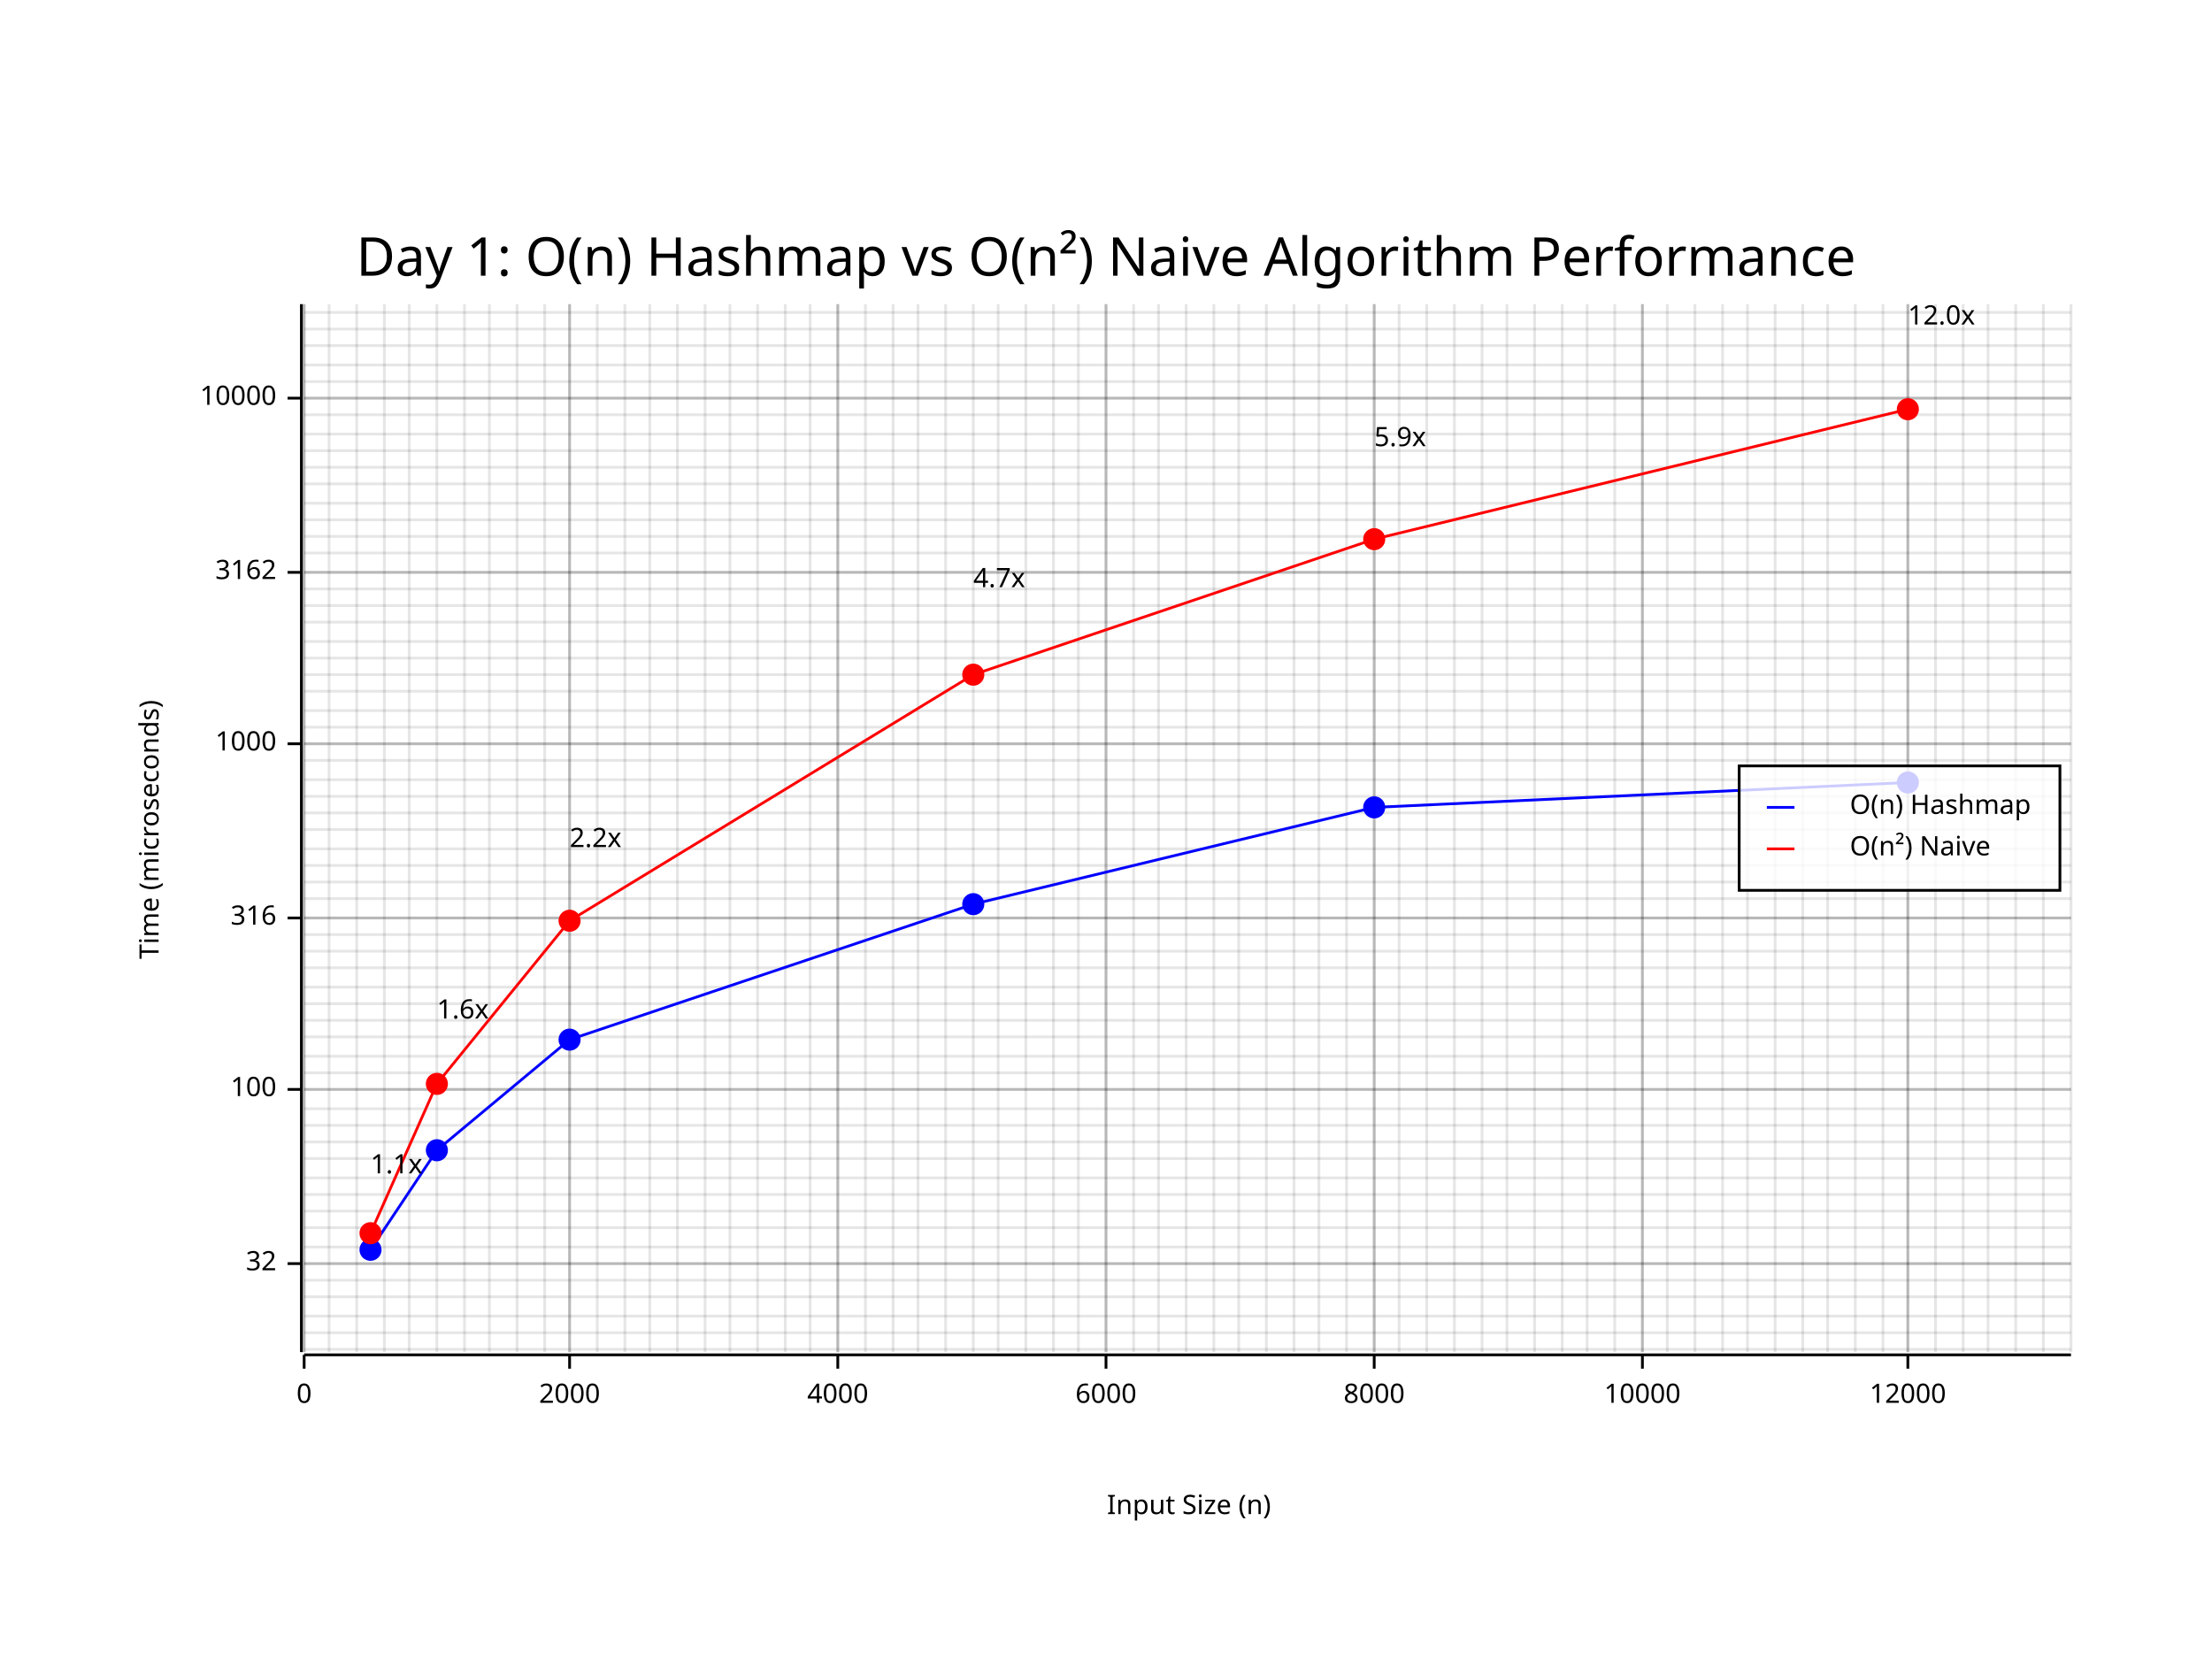
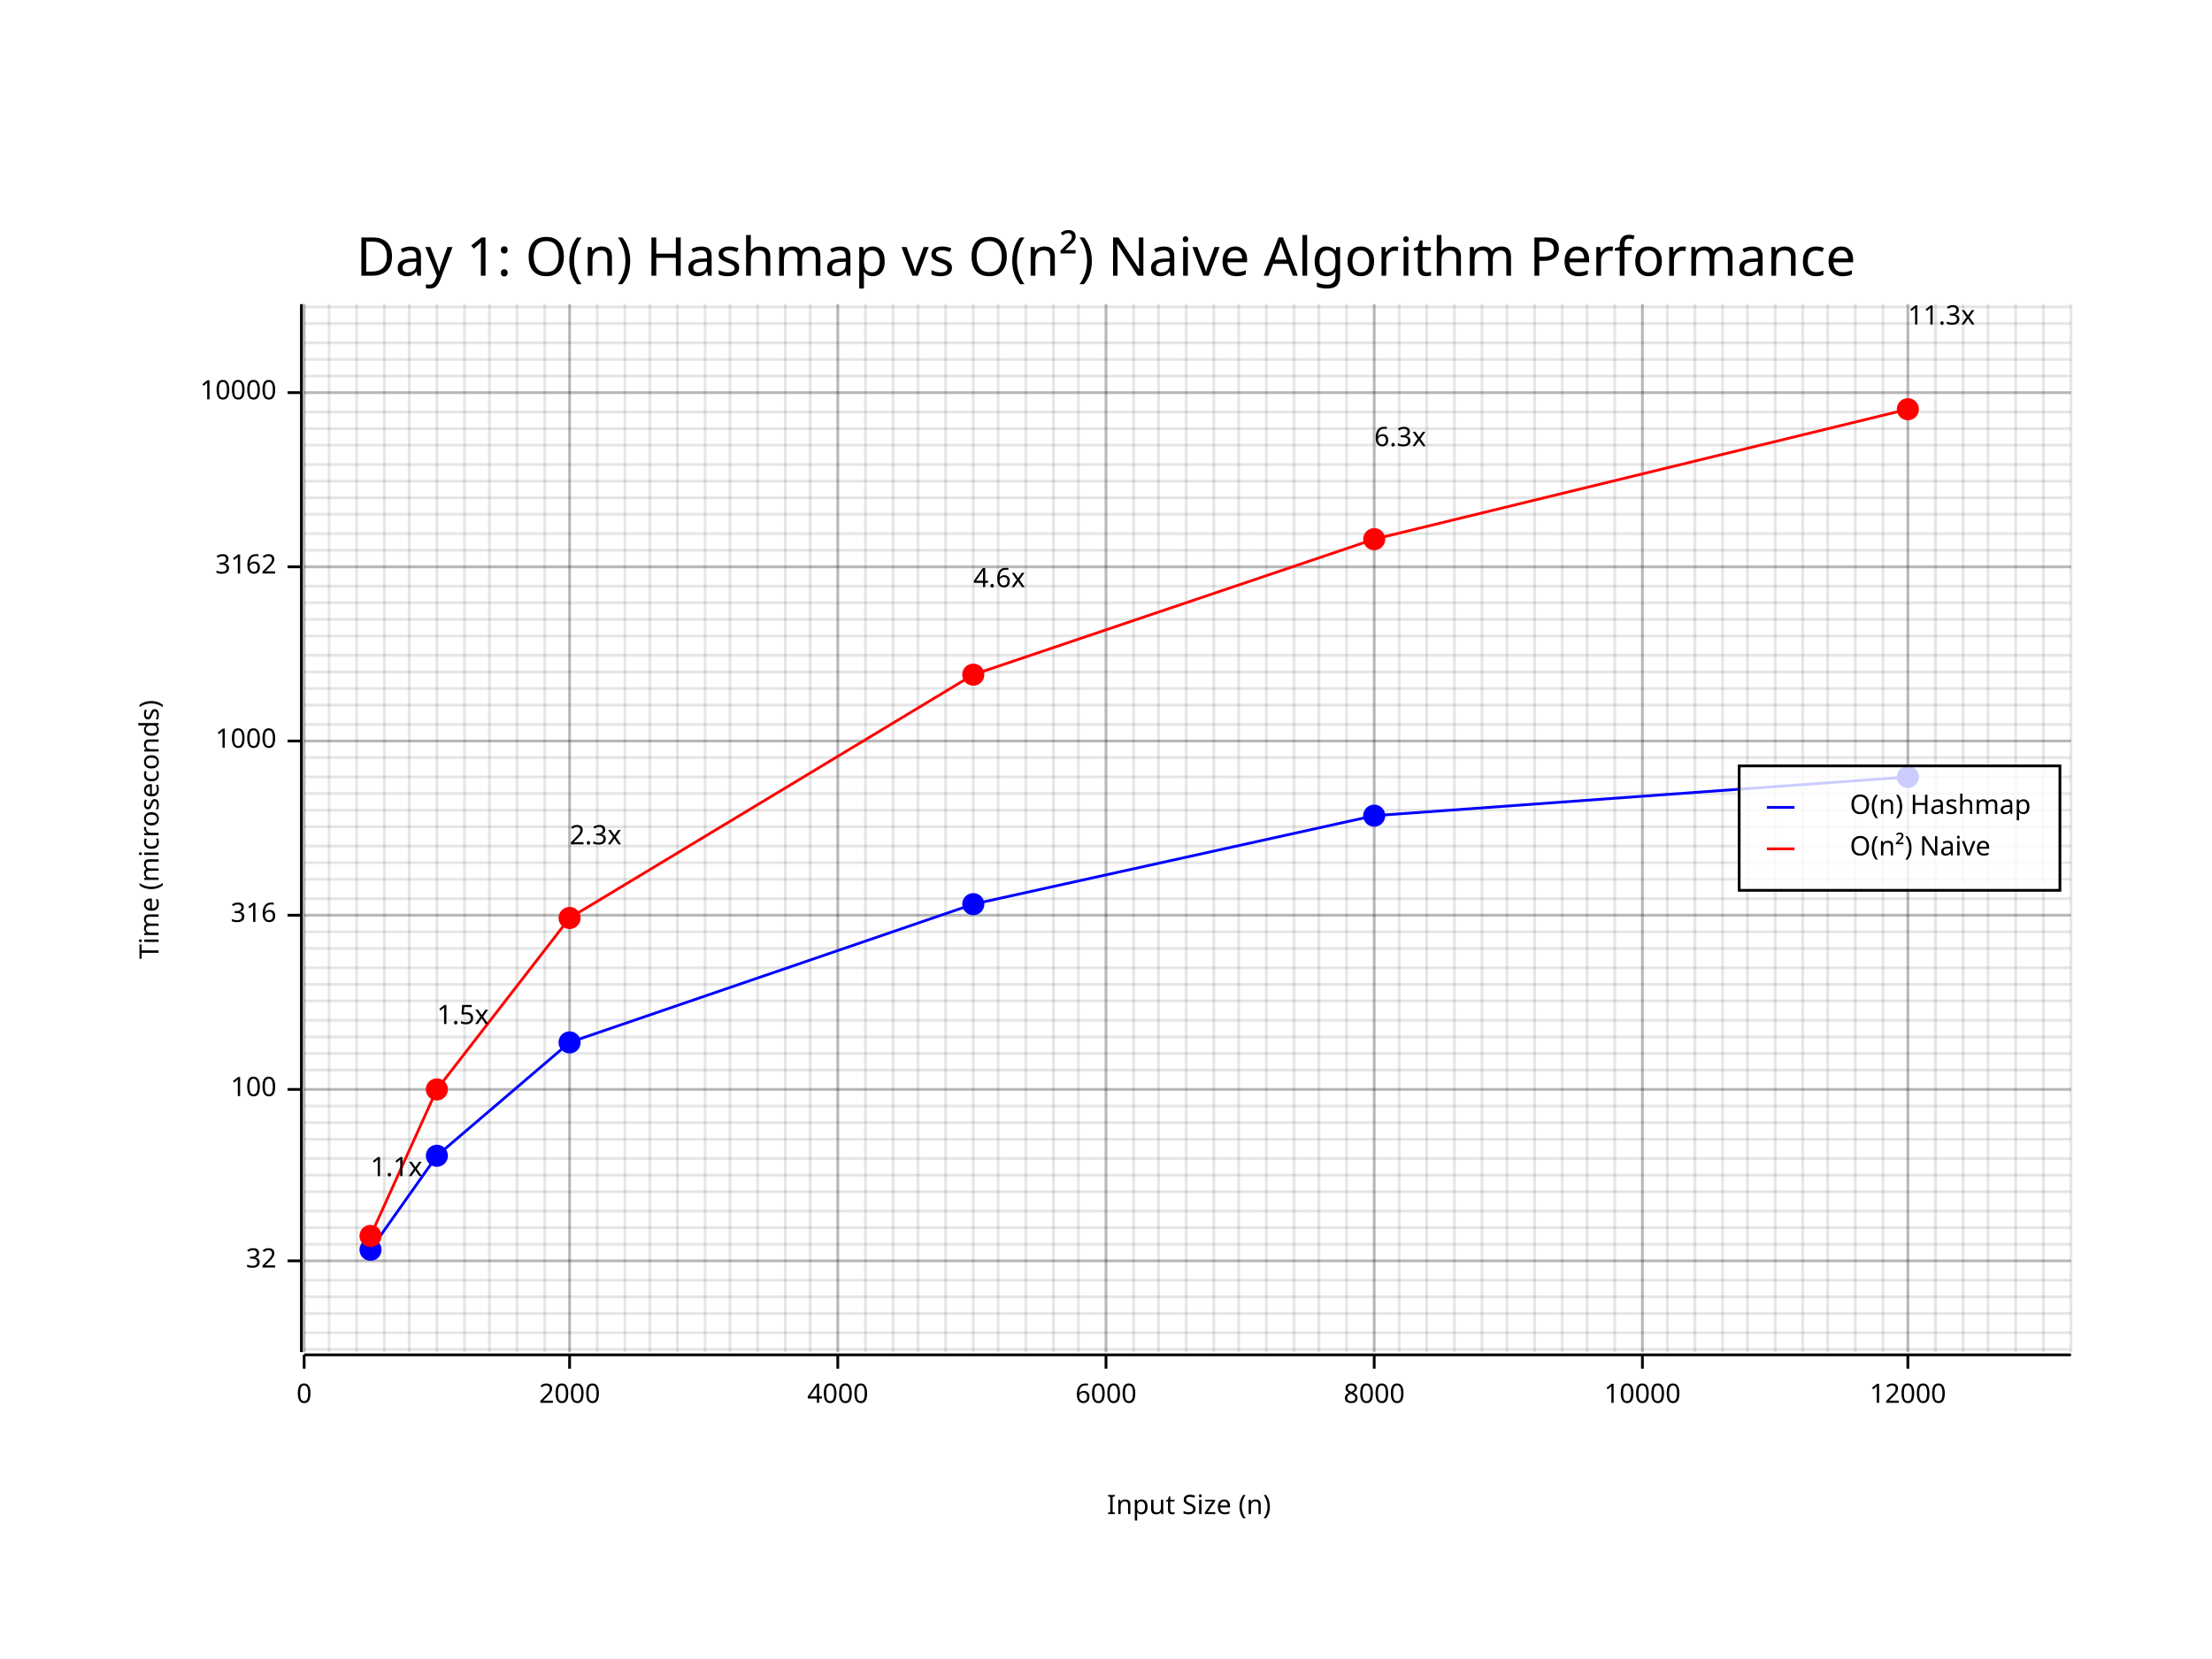
<svg xmlns="http://www.w3.org/2000/svg" width="800" height="600" viewBox="0 0 800 600">
  <rect x="0" y="0" width="800" height="600" opacity="1" fill="#FFFFFF" stroke="none" />
  <text x="400" y="85" dy="0.76em" text-anchor="middle" font-family="sans-serif" font-size="19.355" opacity="1" fill="#000000">
Day 1: O(n) Hashmap vs O(n²) Naive Algorithm Performance
</text>
  <line opacity="0.1" stroke="#000000" stroke-width="1" x1="110" y1="489" x2="110" y2="110" />
  <line opacity="0.1" stroke="#000000" stroke-width="1" x1="119" y1="489" x2="119" y2="110" />
  <line opacity="0.1" stroke="#000000" stroke-width="1" x1="129" y1="489" x2="129" y2="110" />
  <line opacity="0.1" stroke="#000000" stroke-width="1" x1="139" y1="489" x2="139" y2="110" />
  <line opacity="0.1" stroke="#000000" stroke-width="1" x1="148" y1="489" x2="148" y2="110" />
  <line opacity="0.1" stroke="#000000" stroke-width="1" x1="158" y1="489" x2="158" y2="110" />
  <line opacity="0.1" stroke="#000000" stroke-width="1" x1="168" y1="489" x2="168" y2="110" />
  <line opacity="0.1" stroke="#000000" stroke-width="1" x1="177" y1="489" x2="177" y2="110" />
  <line opacity="0.1" stroke="#000000" stroke-width="1" x1="187" y1="489" x2="187" y2="110" />
  <line opacity="0.1" stroke="#000000" stroke-width="1" x1="197" y1="489" x2="197" y2="110" />
  <line opacity="0.1" stroke="#000000" stroke-width="1" x1="206" y1="489" x2="206" y2="110" />
  <line opacity="0.1" stroke="#000000" stroke-width="1" x1="216" y1="489" x2="216" y2="110" />
  <line opacity="0.1" stroke="#000000" stroke-width="1" x1="226" y1="489" x2="226" y2="110" />
  <line opacity="0.1" stroke="#000000" stroke-width="1" x1="235" y1="489" x2="235" y2="110" />
  <line opacity="0.1" stroke="#000000" stroke-width="1" x1="245" y1="489" x2="245" y2="110" />
  <line opacity="0.1" stroke="#000000" stroke-width="1" x1="255" y1="489" x2="255" y2="110" />
  <line opacity="0.1" stroke="#000000" stroke-width="1" x1="264" y1="489" x2="264" y2="110" />
  <line opacity="0.1" stroke="#000000" stroke-width="1" x1="274" y1="489" x2="274" y2="110" />
  <line opacity="0.1" stroke="#000000" stroke-width="1" x1="284" y1="489" x2="284" y2="110" />
  <line opacity="0.1" stroke="#000000" stroke-width="1" x1="293" y1="489" x2="293" y2="110" />
  <line opacity="0.1" stroke="#000000" stroke-width="1" x1="303" y1="489" x2="303" y2="110" />
  <line opacity="0.1" stroke="#000000" stroke-width="1" x1="313" y1="489" x2="313" y2="110" />
  <line opacity="0.1" stroke="#000000" stroke-width="1" x1="323" y1="489" x2="323" y2="110" />
  <line opacity="0.1" stroke="#000000" stroke-width="1" x1="332" y1="489" x2="332" y2="110" />
  <line opacity="0.1" stroke="#000000" stroke-width="1" x1="342" y1="489" x2="342" y2="110" />
  <line opacity="0.1" stroke="#000000" stroke-width="1" x1="352" y1="489" x2="352" y2="110" />
  <line opacity="0.1" stroke="#000000" stroke-width="1" x1="361" y1="489" x2="361" y2="110" />
  <line opacity="0.1" stroke="#000000" stroke-width="1" x1="371" y1="489" x2="371" y2="110" />
  <line opacity="0.1" stroke="#000000" stroke-width="1" x1="381" y1="489" x2="381" y2="110" />
  <line opacity="0.1" stroke="#000000" stroke-width="1" x1="390" y1="489" x2="390" y2="110" />
  <line opacity="0.1" stroke="#000000" stroke-width="1" x1="400" y1="489" x2="400" y2="110" />
  <line opacity="0.1" stroke="#000000" stroke-width="1" x1="410" y1="489" x2="410" y2="110" />
  <line opacity="0.1" stroke="#000000" stroke-width="1" x1="419" y1="489" x2="419" y2="110" />
  <line opacity="0.1" stroke="#000000" stroke-width="1" x1="429" y1="489" x2="429" y2="110" />
  <line opacity="0.1" stroke="#000000" stroke-width="1" x1="439" y1="489" x2="439" y2="110" />
  <line opacity="0.1" stroke="#000000" stroke-width="1" x1="448" y1="489" x2="448" y2="110" />
  <line opacity="0.1" stroke="#000000" stroke-width="1" x1="458" y1="489" x2="458" y2="110" />
  <line opacity="0.1" stroke="#000000" stroke-width="1" x1="468" y1="489" x2="468" y2="110" />
  <line opacity="0.1" stroke="#000000" stroke-width="1" x1="477" y1="489" x2="477" y2="110" />
  <line opacity="0.1" stroke="#000000" stroke-width="1" x1="487" y1="489" x2="487" y2="110" />
  <line opacity="0.1" stroke="#000000" stroke-width="1" x1="497" y1="489" x2="497" y2="110" />
  <line opacity="0.1" stroke="#000000" stroke-width="1" x1="506" y1="489" x2="506" y2="110" />
  <line opacity="0.1" stroke="#000000" stroke-width="1" x1="516" y1="489" x2="516" y2="110" />
  <line opacity="0.1" stroke="#000000" stroke-width="1" x1="526" y1="489" x2="526" y2="110" />
  <line opacity="0.1" stroke="#000000" stroke-width="1" x1="536" y1="489" x2="536" y2="110" />
  <line opacity="0.1" stroke="#000000" stroke-width="1" x1="545" y1="489" x2="545" y2="110" />
  <line opacity="0.1" stroke="#000000" stroke-width="1" x1="555" y1="489" x2="555" y2="110" />
  <line opacity="0.1" stroke="#000000" stroke-width="1" x1="565" y1="489" x2="565" y2="110" />
  <line opacity="0.1" stroke="#000000" stroke-width="1" x1="574" y1="489" x2="574" y2="110" />
  <line opacity="0.1" stroke="#000000" stroke-width="1" x1="584" y1="489" x2="584" y2="110" />
  <line opacity="0.1" stroke="#000000" stroke-width="1" x1="594" y1="489" x2="594" y2="110" />
  <line opacity="0.1" stroke="#000000" stroke-width="1" x1="603" y1="489" x2="603" y2="110" />
  <line opacity="0.1" stroke="#000000" stroke-width="1" x1="613" y1="489" x2="613" y2="110" />
  <line opacity="0.1" stroke="#000000" stroke-width="1" x1="623" y1="489" x2="623" y2="110" />
  <line opacity="0.1" stroke="#000000" stroke-width="1" x1="632" y1="489" x2="632" y2="110" />
  <line opacity="0.1" stroke="#000000" stroke-width="1" x1="642" y1="489" x2="642" y2="110" />
  <line opacity="0.1" stroke="#000000" stroke-width="1" x1="652" y1="489" x2="652" y2="110" />
  <line opacity="0.1" stroke="#000000" stroke-width="1" x1="661" y1="489" x2="661" y2="110" />
  <line opacity="0.1" stroke="#000000" stroke-width="1" x1="671" y1="489" x2="671" y2="110" />
  <line opacity="0.1" stroke="#000000" stroke-width="1" x1="681" y1="489" x2="681" y2="110" />
  <line opacity="0.1" stroke="#000000" stroke-width="1" x1="690" y1="489" x2="690" y2="110" />
  <line opacity="0.1" stroke="#000000" stroke-width="1" x1="700" y1="489" x2="700" y2="110" />
  <line opacity="0.1" stroke="#000000" stroke-width="1" x1="710" y1="489" x2="710" y2="110" />
  <line opacity="0.1" stroke="#000000" stroke-width="1" x1="719" y1="489" x2="719" y2="110" />
  <line opacity="0.1" stroke="#000000" stroke-width="1" x1="729" y1="489" x2="729" y2="110" />
  <line opacity="0.1" stroke="#000000" stroke-width="1" x1="739" y1="489" x2="739" y2="110" />
  <line opacity="0.1" stroke="#000000" stroke-width="1" x1="749" y1="489" x2="749" y2="110" />
  <line opacity="0.1" stroke="#000000" stroke-width="1" x1="110" y1="488" x2="749" y2="488" />
  <line opacity="0.1" stroke="#000000" stroke-width="1" x1="110" y1="482" x2="749" y2="482" />
-   <line opacity="0.1" stroke="#000000" stroke-width="1" x1="110" y1="476" x2="749" y2="476" />
+   <line opacity="0.1" stroke="#000000" stroke-width="1" x1="110" y1="475" x2="749" y2="475" />
  <line opacity="0.1" stroke="#000000" stroke-width="1" x1="110" y1="469" x2="749" y2="469" />
  <line opacity="0.1" stroke="#000000" stroke-width="1" x1="110" y1="463" x2="749" y2="463" />
-   <line opacity="0.1" stroke="#000000" stroke-width="1" x1="110" y1="457" x2="749" y2="457" />
-   <line opacity="0.1" stroke="#000000" stroke-width="1" x1="110" y1="451" x2="749" y2="451" />
+   <line opacity="0.1" stroke="#000000" stroke-width="1" x1="110" y1="456" x2="749" y2="456" />
+   <line opacity="0.1" stroke="#000000" stroke-width="1" x1="110" y1="450" x2="749" y2="450" />
  <line opacity="0.1" stroke="#000000" stroke-width="1" x1="110" y1="444" x2="749" y2="444" />
  <line opacity="0.1" stroke="#000000" stroke-width="1" x1="110" y1="438" x2="749" y2="438" />
-   <line opacity="0.1" stroke="#000000" stroke-width="1" x1="110" y1="432" x2="749" y2="432" />
-   <line opacity="0.1" stroke="#000000" stroke-width="1" x1="110" y1="426" x2="749" y2="426" />
+   <line opacity="0.1" stroke="#000000" stroke-width="1" x1="110" y1="431" x2="749" y2="431" />
+   <line opacity="0.1" stroke="#000000" stroke-width="1" x1="110" y1="425" x2="749" y2="425" />
  <line opacity="0.1" stroke="#000000" stroke-width="1" x1="110" y1="419" x2="749" y2="419" />
-   <line opacity="0.1" stroke="#000000" stroke-width="1" x1="110" y1="413" x2="749" y2="413" />
-   <line opacity="0.1" stroke="#000000" stroke-width="1" x1="110" y1="407" x2="749" y2="407" />
-   <line opacity="0.1" stroke="#000000" stroke-width="1" x1="110" y1="401" x2="749" y2="401" />
+   <line opacity="0.1" stroke="#000000" stroke-width="1" x1="110" y1="412" x2="749" y2="412" />
+   <line opacity="0.1" stroke="#000000" stroke-width="1" x1="110" y1="406" x2="749" y2="406" />
+   <line opacity="0.1" stroke="#000000" stroke-width="1" x1="110" y1="400" x2="749" y2="400" />
  <line opacity="0.1" stroke="#000000" stroke-width="1" x1="110" y1="394" x2="749" y2="394" />
-   <line opacity="0.1" stroke="#000000" stroke-width="1" x1="110" y1="388" x2="749" y2="388" />
-   <line opacity="0.1" stroke="#000000" stroke-width="1" x1="110" y1="382" x2="749" y2="382" />
+   <line opacity="0.1" stroke="#000000" stroke-width="1" x1="110" y1="387" x2="749" y2="387" />
+   <line opacity="0.1" stroke="#000000" stroke-width="1" x1="110" y1="381" x2="749" y2="381" />
  <line opacity="0.1" stroke="#000000" stroke-width="1" x1="110" y1="375" x2="749" y2="375" />
  <line opacity="0.1" stroke="#000000" stroke-width="1" x1="110" y1="369" x2="749" y2="369" />
-   <line opacity="0.1" stroke="#000000" stroke-width="1" x1="110" y1="363" x2="749" y2="363" />
-   <line opacity="0.1" stroke="#000000" stroke-width="1" x1="110" y1="357" x2="749" y2="357" />
+   <line opacity="0.1" stroke="#000000" stroke-width="1" x1="110" y1="362" x2="749" y2="362" />
+   <line opacity="0.1" stroke="#000000" stroke-width="1" x1="110" y1="356" x2="749" y2="356" />
  <line opacity="0.1" stroke="#000000" stroke-width="1" x1="110" y1="350" x2="749" y2="350" />
-   <line opacity="0.1" stroke="#000000" stroke-width="1" x1="110" y1="344" x2="749" y2="344" />
-   <line opacity="0.1" stroke="#000000" stroke-width="1" x1="110" y1="338" x2="749" y2="338" />
-   <line opacity="0.1" stroke="#000000" stroke-width="1" x1="110" y1="332" x2="749" y2="332" />
+   <line opacity="0.1" stroke="#000000" stroke-width="1" x1="110" y1="343" x2="749" y2="343" />
+   <line opacity="0.1" stroke="#000000" stroke-width="1" x1="110" y1="337" x2="749" y2="337" />
+   <line opacity="0.1" stroke="#000000" stroke-width="1" x1="110" y1="331" x2="749" y2="331" />
  <line opacity="0.1" stroke="#000000" stroke-width="1" x1="110" y1="325" x2="749" y2="325" />
-   <line opacity="0.1" stroke="#000000" stroke-width="1" x1="110" y1="319" x2="749" y2="319" />
-   <line opacity="0.1" stroke="#000000" stroke-width="1" x1="110" y1="313" x2="749" y2="313" />
-   <line opacity="0.1" stroke="#000000" stroke-width="1" x1="110" y1="307" x2="749" y2="307" />
-   <line opacity="0.1" stroke="#000000" stroke-width="1" x1="110" y1="300" x2="749" y2="300" />
-   <line opacity="0.1" stroke="#000000" stroke-width="1" x1="110" y1="294" x2="749" y2="294" />
-   <line opacity="0.1" stroke="#000000" stroke-width="1" x1="110" y1="288" x2="749" y2="288" />
-   <line opacity="0.1" stroke="#000000" stroke-width="1" x1="110" y1="282" x2="749" y2="282" />
-   <line opacity="0.1" stroke="#000000" stroke-width="1" x1="110" y1="275" x2="749" y2="275" />
-   <line opacity="0.1" stroke="#000000" stroke-width="1" x1="110" y1="269" x2="749" y2="269" />
-   <line opacity="0.1" stroke="#000000" stroke-width="1" x1="110" y1="263" x2="749" y2="263" />
-   <line opacity="0.1" stroke="#000000" stroke-width="1" x1="110" y1="257" x2="749" y2="257" />
-   <line opacity="0.1" stroke="#000000" stroke-width="1" x1="110" y1="250" x2="749" y2="250" />
-   <line opacity="0.1" stroke="#000000" stroke-width="1" x1="110" y1="244" x2="749" y2="244" />
-   <line opacity="0.1" stroke="#000000" stroke-width="1" x1="110" y1="238" x2="749" y2="238" />
-   <line opacity="0.1" stroke="#000000" stroke-width="1" x1="110" y1="232" x2="749" y2="232" />
-   <line opacity="0.1" stroke="#000000" stroke-width="1" x1="110" y1="225" x2="749" y2="225" />
-   <line opacity="0.1" stroke="#000000" stroke-width="1" x1="110" y1="219" x2="749" y2="219" />
-   <line opacity="0.1" stroke="#000000" stroke-width="1" x1="110" y1="213" x2="749" y2="213" />
-   <line opacity="0.1" stroke="#000000" stroke-width="1" x1="110" y1="207" x2="749" y2="207" />
-   <line opacity="0.1" stroke="#000000" stroke-width="1" x1="110" y1="200" x2="749" y2="200" />
-   <line opacity="0.1" stroke="#000000" stroke-width="1" x1="110" y1="194" x2="749" y2="194" />
-   <line opacity="0.1" stroke="#000000" stroke-width="1" x1="110" y1="188" x2="749" y2="188" />
-   <line opacity="0.1" stroke="#000000" stroke-width="1" x1="110" y1="182" x2="749" y2="182" />
-   <line opacity="0.1" stroke="#000000" stroke-width="1" x1="110" y1="175" x2="749" y2="175" />
-   <line opacity="0.1" stroke="#000000" stroke-width="1" x1="110" y1="169" x2="749" y2="169" />
-   <line opacity="0.1" stroke="#000000" stroke-width="1" x1="110" y1="163" x2="749" y2="163" />
-   <line opacity="0.1" stroke="#000000" stroke-width="1" x1="110" y1="157" x2="749" y2="157" />
-   <line opacity="0.1" stroke="#000000" stroke-width="1" x1="110" y1="150" x2="749" y2="150" />
-   <line opacity="0.1" stroke="#000000" stroke-width="1" x1="110" y1="144" x2="749" y2="144" />
-   <line opacity="0.1" stroke="#000000" stroke-width="1" x1="110" y1="138" x2="749" y2="138" />
-   <line opacity="0.1" stroke="#000000" stroke-width="1" x1="110" y1="132" x2="749" y2="132" />
-   <line opacity="0.1" stroke="#000000" stroke-width="1" x1="110" y1="125" x2="749" y2="125" />
-   <line opacity="0.1" stroke="#000000" stroke-width="1" x1="110" y1="119" x2="749" y2="119" />
-   <line opacity="0.1" stroke="#000000" stroke-width="1" x1="110" y1="113" x2="749" y2="113" />
+   <line opacity="0.1" stroke="#000000" stroke-width="1" x1="110" y1="318" x2="749" y2="318" />
+   <line opacity="0.1" stroke="#000000" stroke-width="1" x1="110" y1="312" x2="749" y2="312" />
+   <line opacity="0.1" stroke="#000000" stroke-width="1" x1="110" y1="306" x2="749" y2="306" />
+   <line opacity="0.1" stroke="#000000" stroke-width="1" x1="110" y1="299" x2="749" y2="299" />
+   <line opacity="0.1" stroke="#000000" stroke-width="1" x1="110" y1="293" x2="749" y2="293" />
+   <line opacity="0.1" stroke="#000000" stroke-width="1" x1="110" y1="287" x2="749" y2="287" />
+   <line opacity="0.1" stroke="#000000" stroke-width="1" x1="110" y1="281" x2="749" y2="281" />
+   <line opacity="0.1" stroke="#000000" stroke-width="1" x1="110" y1="274" x2="749" y2="274" />
+   <line opacity="0.1" stroke="#000000" stroke-width="1" x1="110" y1="268" x2="749" y2="268" />
+   <line opacity="0.1" stroke="#000000" stroke-width="1" x1="110" y1="262" x2="749" y2="262" />
+   <line opacity="0.1" stroke="#000000" stroke-width="1" x1="110" y1="255" x2="749" y2="255" />
+   <line opacity="0.1" stroke="#000000" stroke-width="1" x1="110" y1="249" x2="749" y2="249" />
+   <line opacity="0.1" stroke="#000000" stroke-width="1" x1="110" y1="243" x2="749" y2="243" />
+   <line opacity="0.1" stroke="#000000" stroke-width="1" x1="110" y1="237" x2="749" y2="237" />
+   <line opacity="0.1" stroke="#000000" stroke-width="1" x1="110" y1="230" x2="749" y2="230" />
+   <line opacity="0.1" stroke="#000000" stroke-width="1" x1="110" y1="224" x2="749" y2="224" />
+   <line opacity="0.1" stroke="#000000" stroke-width="1" x1="110" y1="218" x2="749" y2="218" />
+   <line opacity="0.1" stroke="#000000" stroke-width="1" x1="110" y1="212" x2="749" y2="212" />
+   <line opacity="0.1" stroke="#000000" stroke-width="1" x1="110" y1="205" x2="749" y2="205" />
+   <line opacity="0.1" stroke="#000000" stroke-width="1" x1="110" y1="199" x2="749" y2="199" />
+   <line opacity="0.1" stroke="#000000" stroke-width="1" x1="110" y1="193" x2="749" y2="193" />
+   <line opacity="0.1" stroke="#000000" stroke-width="1" x1="110" y1="186" x2="749" y2="186" />
+   <line opacity="0.1" stroke="#000000" stroke-width="1" x1="110" y1="180" x2="749" y2="180" />
+   <line opacity="0.1" stroke="#000000" stroke-width="1" x1="110" y1="174" x2="749" y2="174" />
+   <line opacity="0.1" stroke="#000000" stroke-width="1" x1="110" y1="168" x2="749" y2="168" />
+   <line opacity="0.1" stroke="#000000" stroke-width="1" x1="110" y1="161" x2="749" y2="161" />
+   <line opacity="0.1" stroke="#000000" stroke-width="1" x1="110" y1="155" x2="749" y2="155" />
+   <line opacity="0.1" stroke="#000000" stroke-width="1" x1="110" y1="149" x2="749" y2="149" />
+   <line opacity="0.1" stroke="#000000" stroke-width="1" x1="110" y1="142" x2="749" y2="142" />
+   <line opacity="0.1" stroke="#000000" stroke-width="1" x1="110" y1="136" x2="749" y2="136" />
+   <line opacity="0.1" stroke="#000000" stroke-width="1" x1="110" y1="130" x2="749" y2="130" />
+   <line opacity="0.1" stroke="#000000" stroke-width="1" x1="110" y1="124" x2="749" y2="124" />
+   <line opacity="0.1" stroke="#000000" stroke-width="1" x1="110" y1="117" x2="749" y2="117" />
+   <line opacity="0.1" stroke="#000000" stroke-width="1" x1="110" y1="111" x2="749" y2="111" />
  <text x="50" y="300" dy="0.76em" text-anchor="middle" font-family="sans-serif" font-size="9.677" opacity="1" fill="#000000" transform="rotate(270, 50, 300)">
Time (microseconds)
</text>
  <text x="430" y="550" dy="-0.5ex" text-anchor="middle" font-family="sans-serif" font-size="9.677" opacity="1" fill="#000000">
Input Size (n)
</text>
  <line opacity="0.2" stroke="#000000" stroke-width="1" x1="110" y1="489" x2="110" y2="110" />
  <line opacity="0.2" stroke="#000000" stroke-width="1" x1="206" y1="489" x2="206" y2="110" />
  <line opacity="0.2" stroke="#000000" stroke-width="1" x1="303" y1="489" x2="303" y2="110" />
  <line opacity="0.2" stroke="#000000" stroke-width="1" x1="400" y1="489" x2="400" y2="110" />
  <line opacity="0.2" stroke="#000000" stroke-width="1" x1="497" y1="489" x2="497" y2="110" />
  <line opacity="0.2" stroke="#000000" stroke-width="1" x1="594" y1="489" x2="594" y2="110" />
  <line opacity="0.2" stroke="#000000" stroke-width="1" x1="690" y1="489" x2="690" y2="110" />
-   <line opacity="0.2" stroke="#000000" stroke-width="1" x1="110" y1="457" x2="749" y2="457" />
+   <line opacity="0.2" stroke="#000000" stroke-width="1" x1="110" y1="456" x2="749" y2="456" />
  <line opacity="0.2" stroke="#000000" stroke-width="1" x1="110" y1="394" x2="749" y2="394" />
-   <line opacity="0.2" stroke="#000000" stroke-width="1" x1="110" y1="332" x2="749" y2="332" />
-   <line opacity="0.2" stroke="#000000" stroke-width="1" x1="110" y1="269" x2="749" y2="269" />
-   <line opacity="0.2" stroke="#000000" stroke-width="1" x1="110" y1="207" x2="749" y2="207" />
-   <line opacity="0.2" stroke="#000000" stroke-width="1" x1="110" y1="144" x2="749" y2="144" />
+   <line opacity="0.2" stroke="#000000" stroke-width="1" x1="110" y1="331" x2="749" y2="331" />
+   <line opacity="0.2" stroke="#000000" stroke-width="1" x1="110" y1="268" x2="749" y2="268" />
+   <line opacity="0.2" stroke="#000000" stroke-width="1" x1="110" y1="205" x2="749" y2="205" />
+   <line opacity="0.2" stroke="#000000" stroke-width="1" x1="110" y1="142" x2="749" y2="142" />
  <polyline fill="none" opacity="1" stroke="#000000" stroke-width="1" points="109,110 109,489 " />
-   <text x="100" y="457" dy="0.5ex" text-anchor="end" font-family="sans-serif" font-size="9.677" opacity="1" fill="#000000">
+   <text x="100" y="456" dy="0.5ex" text-anchor="end" font-family="sans-serif" font-size="9.677" opacity="1" fill="#000000">
32
</text>
-   <polyline fill="none" opacity="1" stroke="#000000" stroke-width="1" points="104,457 109,457 " />
+   <polyline fill="none" opacity="1" stroke="#000000" stroke-width="1" points="104,456 109,456 " />
  <text x="100" y="394" dy="0.5ex" text-anchor="end" font-family="sans-serif" font-size="9.677" opacity="1" fill="#000000">
100
</text>
  <polyline fill="none" opacity="1" stroke="#000000" stroke-width="1" points="104,394 109,394 " />
-   <text x="100" y="332" dy="0.5ex" text-anchor="end" font-family="sans-serif" font-size="9.677" opacity="1" fill="#000000">
+   <text x="100" y="331" dy="0.5ex" text-anchor="end" font-family="sans-serif" font-size="9.677" opacity="1" fill="#000000">
316
</text>
-   <polyline fill="none" opacity="1" stroke="#000000" stroke-width="1" points="104,332 109,332 " />
-   <text x="100" y="269" dy="0.5ex" text-anchor="end" font-family="sans-serif" font-size="9.677" opacity="1" fill="#000000">
+   <polyline fill="none" opacity="1" stroke="#000000" stroke-width="1" points="104,331 109,331 " />
+   <text x="100" y="268" dy="0.5ex" text-anchor="end" font-family="sans-serif" font-size="9.677" opacity="1" fill="#000000">
1000
</text>
-   <polyline fill="none" opacity="1" stroke="#000000" stroke-width="1" points="104,269 109,269 " />
-   <text x="100" y="207" dy="0.5ex" text-anchor="end" font-family="sans-serif" font-size="9.677" opacity="1" fill="#000000">
+   <polyline fill="none" opacity="1" stroke="#000000" stroke-width="1" points="104,268 109,268 " />
+   <text x="100" y="205" dy="0.5ex" text-anchor="end" font-family="sans-serif" font-size="9.677" opacity="1" fill="#000000">
3162
</text>
-   <polyline fill="none" opacity="1" stroke="#000000" stroke-width="1" points="104,207 109,207 " />
-   <text x="100" y="144" dy="0.5ex" text-anchor="end" font-family="sans-serif" font-size="9.677" opacity="1" fill="#000000">
+   <polyline fill="none" opacity="1" stroke="#000000" stroke-width="1" points="104,205 109,205 " />
+   <text x="100" y="142" dy="0.5ex" text-anchor="end" font-family="sans-serif" font-size="9.677" opacity="1" fill="#000000">
10000
</text>
-   <polyline fill="none" opacity="1" stroke="#000000" stroke-width="1" points="104,144 109,144 " />
+   <polyline fill="none" opacity="1" stroke="#000000" stroke-width="1" points="104,142 109,142 " />
  <polyline fill="none" opacity="1" stroke="#000000" stroke-width="1" points="110,490 749,490 " />
  <text x="110" y="500" dy="0.76em" text-anchor="middle" font-family="sans-serif" font-size="9.677" opacity="1" fill="#000000">
0
</text>
  <polyline fill="none" opacity="1" stroke="#000000" stroke-width="1" points="110,490 110,495 " />
  <text x="206" y="500" dy="0.76em" text-anchor="middle" font-family="sans-serif" font-size="9.677" opacity="1" fill="#000000">
2000
</text>
  <polyline fill="none" opacity="1" stroke="#000000" stroke-width="1" points="206,490 206,495 " />
  <text x="303" y="500" dy="0.76em" text-anchor="middle" font-family="sans-serif" font-size="9.677" opacity="1" fill="#000000">
4000
</text>
  <polyline fill="none" opacity="1" stroke="#000000" stroke-width="1" points="303,490 303,495 " />
  <text x="400" y="500" dy="0.76em" text-anchor="middle" font-family="sans-serif" font-size="9.677" opacity="1" fill="#000000">
6000
</text>
  <polyline fill="none" opacity="1" stroke="#000000" stroke-width="1" points="400,490 400,495 " />
  <text x="497" y="500" dy="0.76em" text-anchor="middle" font-family="sans-serif" font-size="9.677" opacity="1" fill="#000000">
8000
</text>
  <polyline fill="none" opacity="1" stroke="#000000" stroke-width="1" points="497,490 497,495 " />
  <text x="594" y="500" dy="0.76em" text-anchor="middle" font-family="sans-serif" font-size="9.677" opacity="1" fill="#000000">
10000
</text>
  <polyline fill="none" opacity="1" stroke="#000000" stroke-width="1" points="594,490 594,495 " />
  <text x="690" y="500" dy="0.76em" text-anchor="middle" font-family="sans-serif" font-size="9.677" opacity="1" fill="#000000">
12000
</text>
  <polyline fill="none" opacity="1" stroke="#000000" stroke-width="1" points="690,490 690,495 " />
-   <polyline fill="none" opacity="1" stroke="#0000FF" stroke-width="1" points="134,452 158,416 206,376 352,327 497,292 690,283 " />
+   <polyline fill="none" opacity="1" stroke="#0000FF" stroke-width="1" points="134,452 158,418 206,377 352,327 497,295 690,281 " />
  <circle cx="134" cy="452" r="4" opacity="1" fill="#0000FF" stroke="none" stroke-width="1" />
-   <circle cx="158" cy="416" r="4" opacity="1" fill="#0000FF" stroke="none" stroke-width="1" />
-   <circle cx="206" cy="376" r="4" opacity="1" fill="#0000FF" stroke="none" stroke-width="1" />
+   <circle cx="158" cy="418" r="4" opacity="1" fill="#0000FF" stroke="none" stroke-width="1" />
+   <circle cx="206" cy="377" r="4" opacity="1" fill="#0000FF" stroke="none" stroke-width="1" />
  <circle cx="352" cy="327" r="4" opacity="1" fill="#0000FF" stroke="none" stroke-width="1" />
-   <circle cx="497" cy="292" r="4" opacity="1" fill="#0000FF" stroke="none" stroke-width="1" />
-   <circle cx="690" cy="283" r="4" opacity="1" fill="#0000FF" stroke="none" stroke-width="1" />
-   <polyline fill="none" opacity="1" stroke="#FF0000" stroke-width="1" points="134,446 158,392 206,333 352,244 497,195 690,148 " />
-   <circle cx="134" cy="446" r="4" opacity="1" fill="#FF0000" stroke="none" stroke-width="1" />
-   <circle cx="158" cy="392" r="4" opacity="1" fill="#FF0000" stroke="none" stroke-width="1" />
-   <circle cx="206" cy="333" r="4" opacity="1" fill="#FF0000" stroke="none" stroke-width="1" />
+   <circle cx="497" cy="295" r="4" opacity="1" fill="#0000FF" stroke="none" stroke-width="1" />
+   <circle cx="690" cy="281" r="4" opacity="1" fill="#0000FF" stroke="none" stroke-width="1" />
+   <polyline fill="none" opacity="1" stroke="#FF0000" stroke-width="1" points="134,447 158,394 206,332 352,244 497,195 690,148 " />
+   <circle cx="134" cy="447" r="4" opacity="1" fill="#FF0000" stroke="none" stroke-width="1" />
+   <circle cx="158" cy="394" r="4" opacity="1" fill="#FF0000" stroke="none" stroke-width="1" />
+   <circle cx="206" cy="332" r="4" opacity="1" fill="#FF0000" stroke="none" stroke-width="1" />
  <circle cx="352" cy="244" r="4" opacity="1" fill="#FF0000" stroke="none" stroke-width="1" />
  <circle cx="497" cy="195" r="4" opacity="1" fill="#FF0000" stroke="none" stroke-width="1" />
  <circle cx="690" cy="148" r="4" opacity="1" fill="#FF0000" stroke="none" stroke-width="1" />
-   <text x="134" y="417" dy="0.76em" text-anchor="start" font-family="sans-serif" font-size="9.677" opacity="1" fill="#000000">
+   <text x="134" y="418" dy="0.76em" text-anchor="start" font-family="sans-serif" font-size="9.677" opacity="1" fill="#000000">
1.1x
</text>
-   <text x="158" y="361" dy="0.76em" text-anchor="start" font-family="sans-serif" font-size="9.677" opacity="1" fill="#000000">
- 1.6x
- </text>
-   <text x="206" y="299" dy="0.76em" text-anchor="start" font-family="sans-serif" font-size="9.677" opacity="1" fill="#000000">
- 2.2x
+   <text x="158" y="363" dy="0.76em" text-anchor="start" font-family="sans-serif" font-size="9.677" opacity="1" fill="#000000">
+ 1.5x
+ </text>
+   <text x="206" y="298" dy="0.76em" text-anchor="start" font-family="sans-serif" font-size="9.677" opacity="1" fill="#000000">
+ 2.3x
</text>
  <text x="352" y="205" dy="0.76em" text-anchor="start" font-family="sans-serif" font-size="9.677" opacity="1" fill="#000000">
- 4.7x
+ 4.6x
</text>
  <text x="497" y="154" dy="0.76em" text-anchor="start" font-family="sans-serif" font-size="9.677" opacity="1" fill="#000000">
- 5.9x
+ 6.3x
</text>
  <text x="690" y="110" dy="0.76em" text-anchor="start" font-family="sans-serif" font-size="9.677" opacity="1" fill="#000000">
- 12.0x
+ 11.3x
</text>
  <rect x="629" y="277" width="116" height="45" opacity="0.8" fill="#FFFFFF" stroke="none" />
  <rect x="629" y="277" width="116" height="45" opacity="1" fill="none" stroke="#000000" />
  <text x="669" y="287" dy="0.76em" text-anchor="start" font-family="sans-serif" font-size="9.677" opacity="1" fill="#000000">
O(n) Hashmap
</text>
  <text x="669" y="302" dy="0.76em" text-anchor="start" font-family="sans-serif" font-size="9.677" opacity="1" fill="#000000">
O(n²) Naive
</text>
  <polyline fill="none" opacity="1" stroke="#0000FF" stroke-width="1" points="639,292 649,292 " />
  <polyline fill="none" opacity="1" stroke="#FF0000" stroke-width="1" points="639,307 649,307 " />
</svg>
